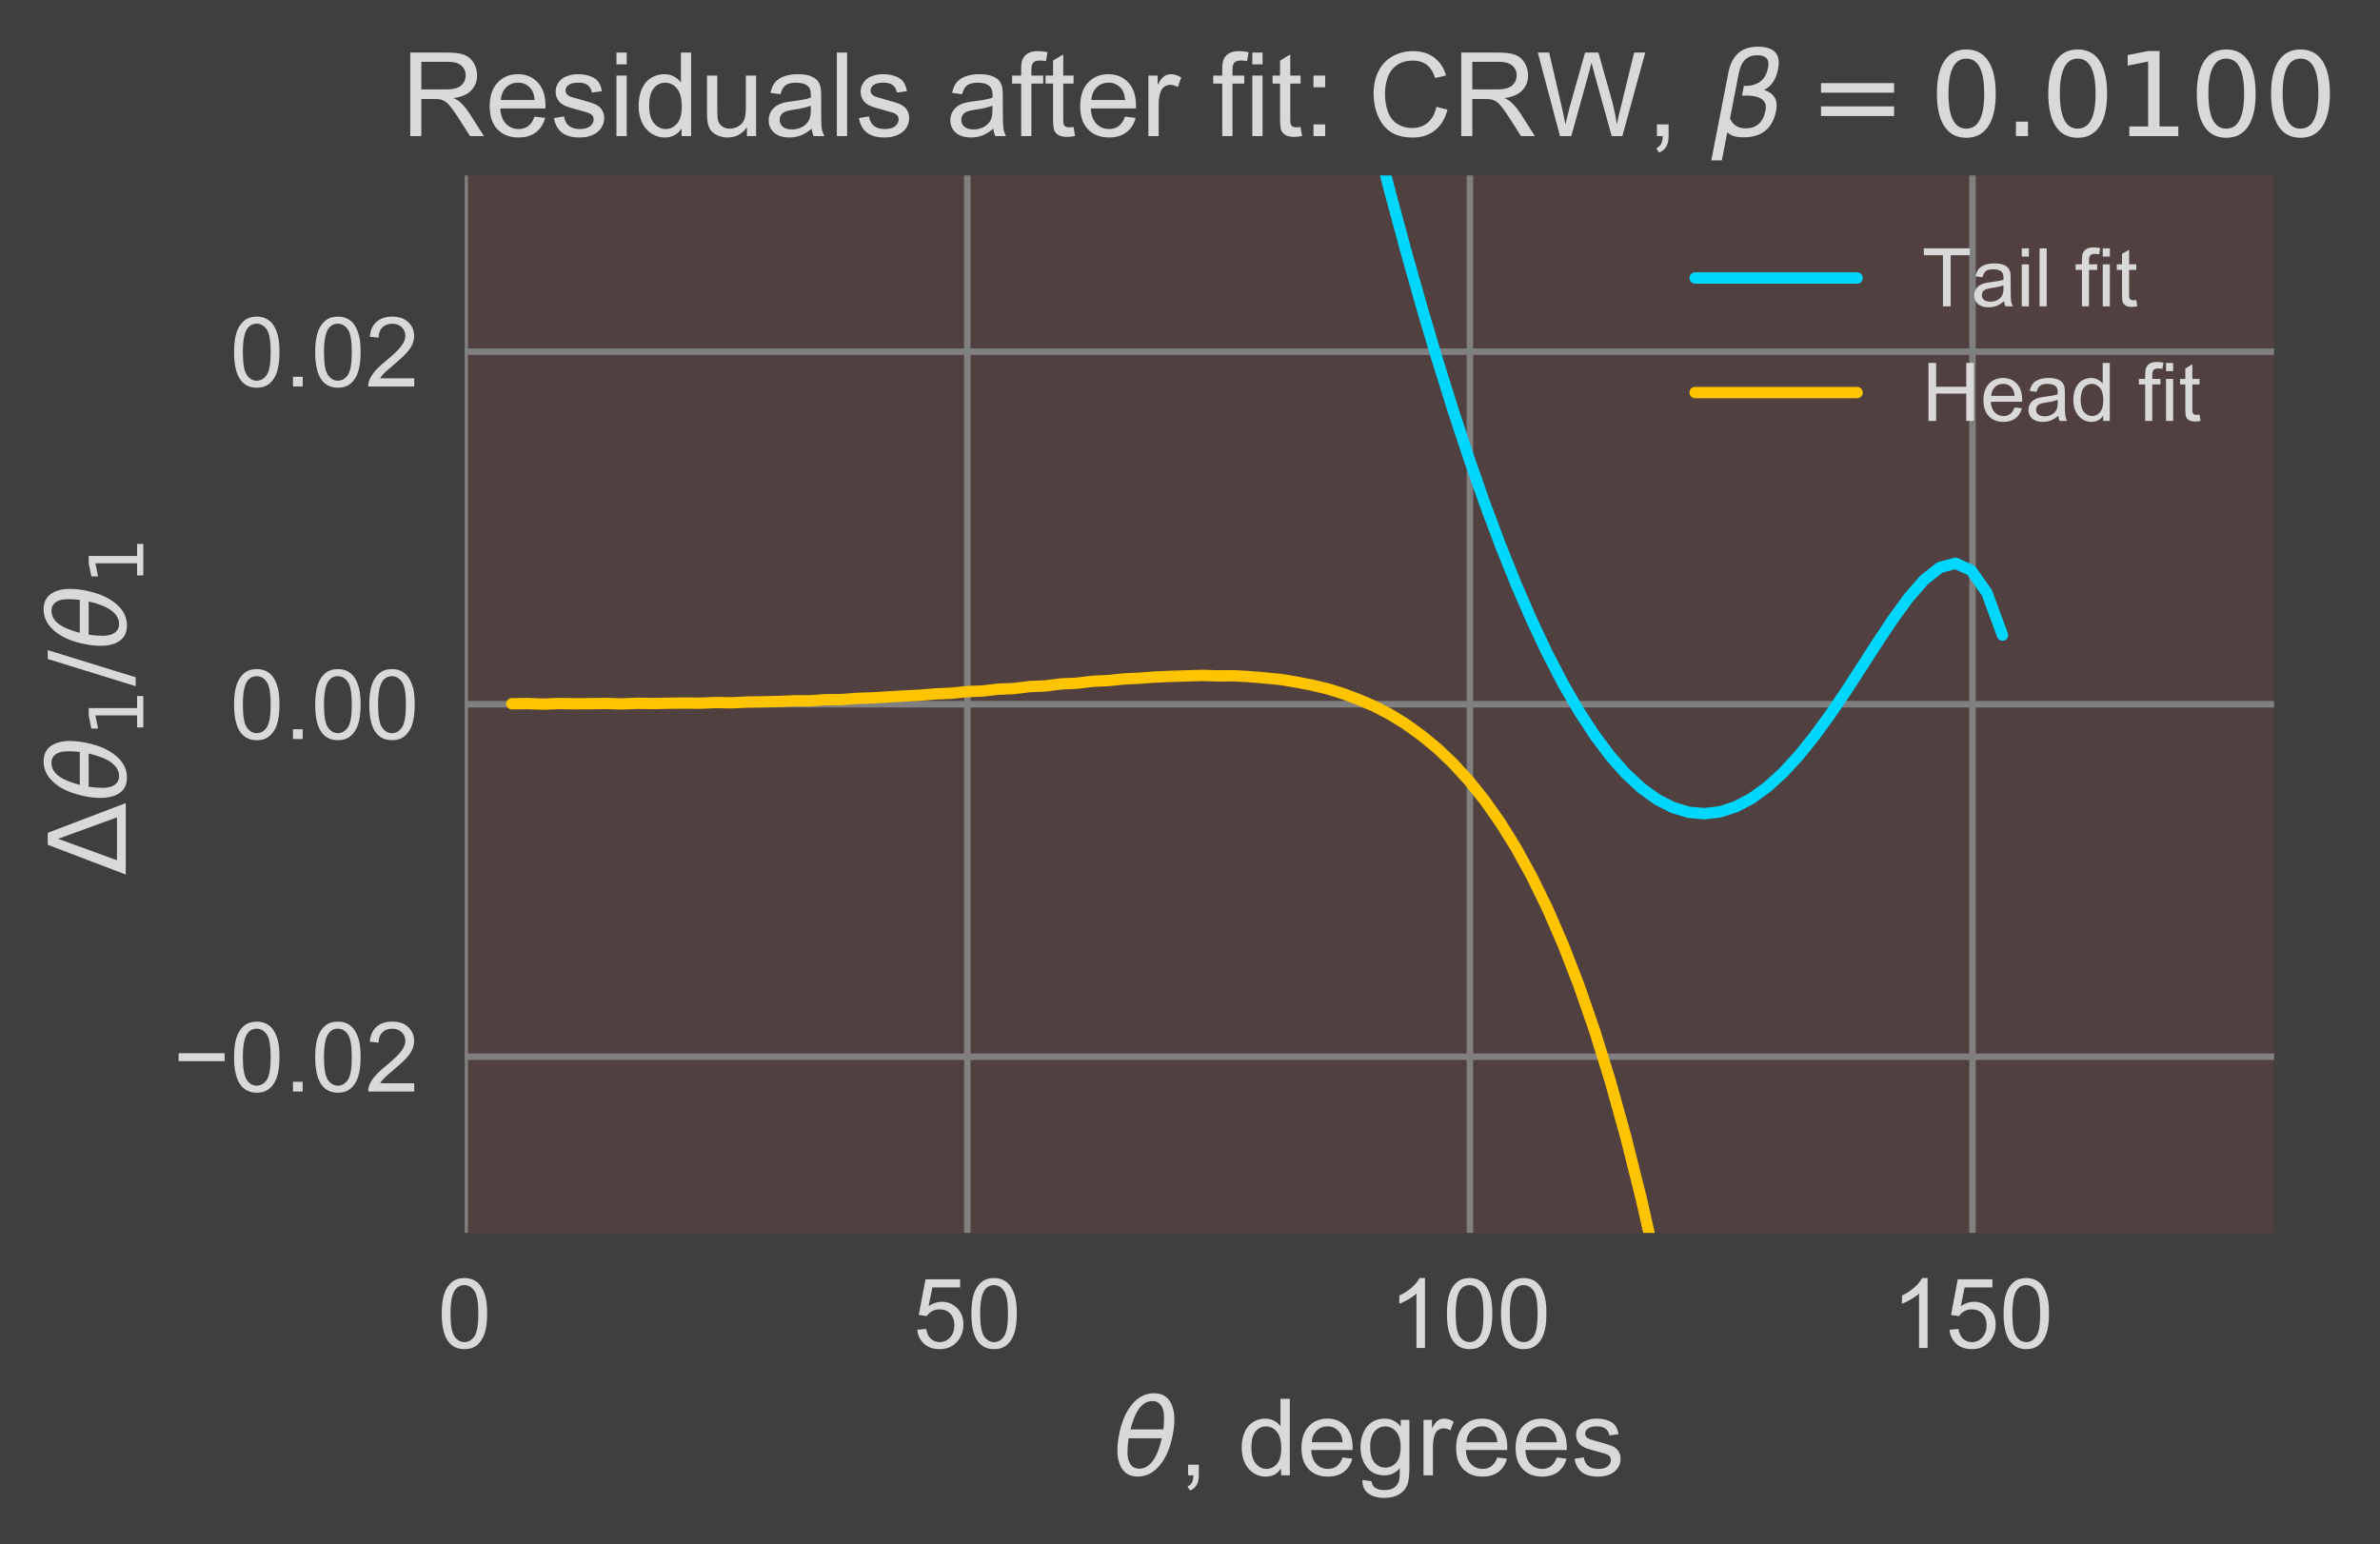
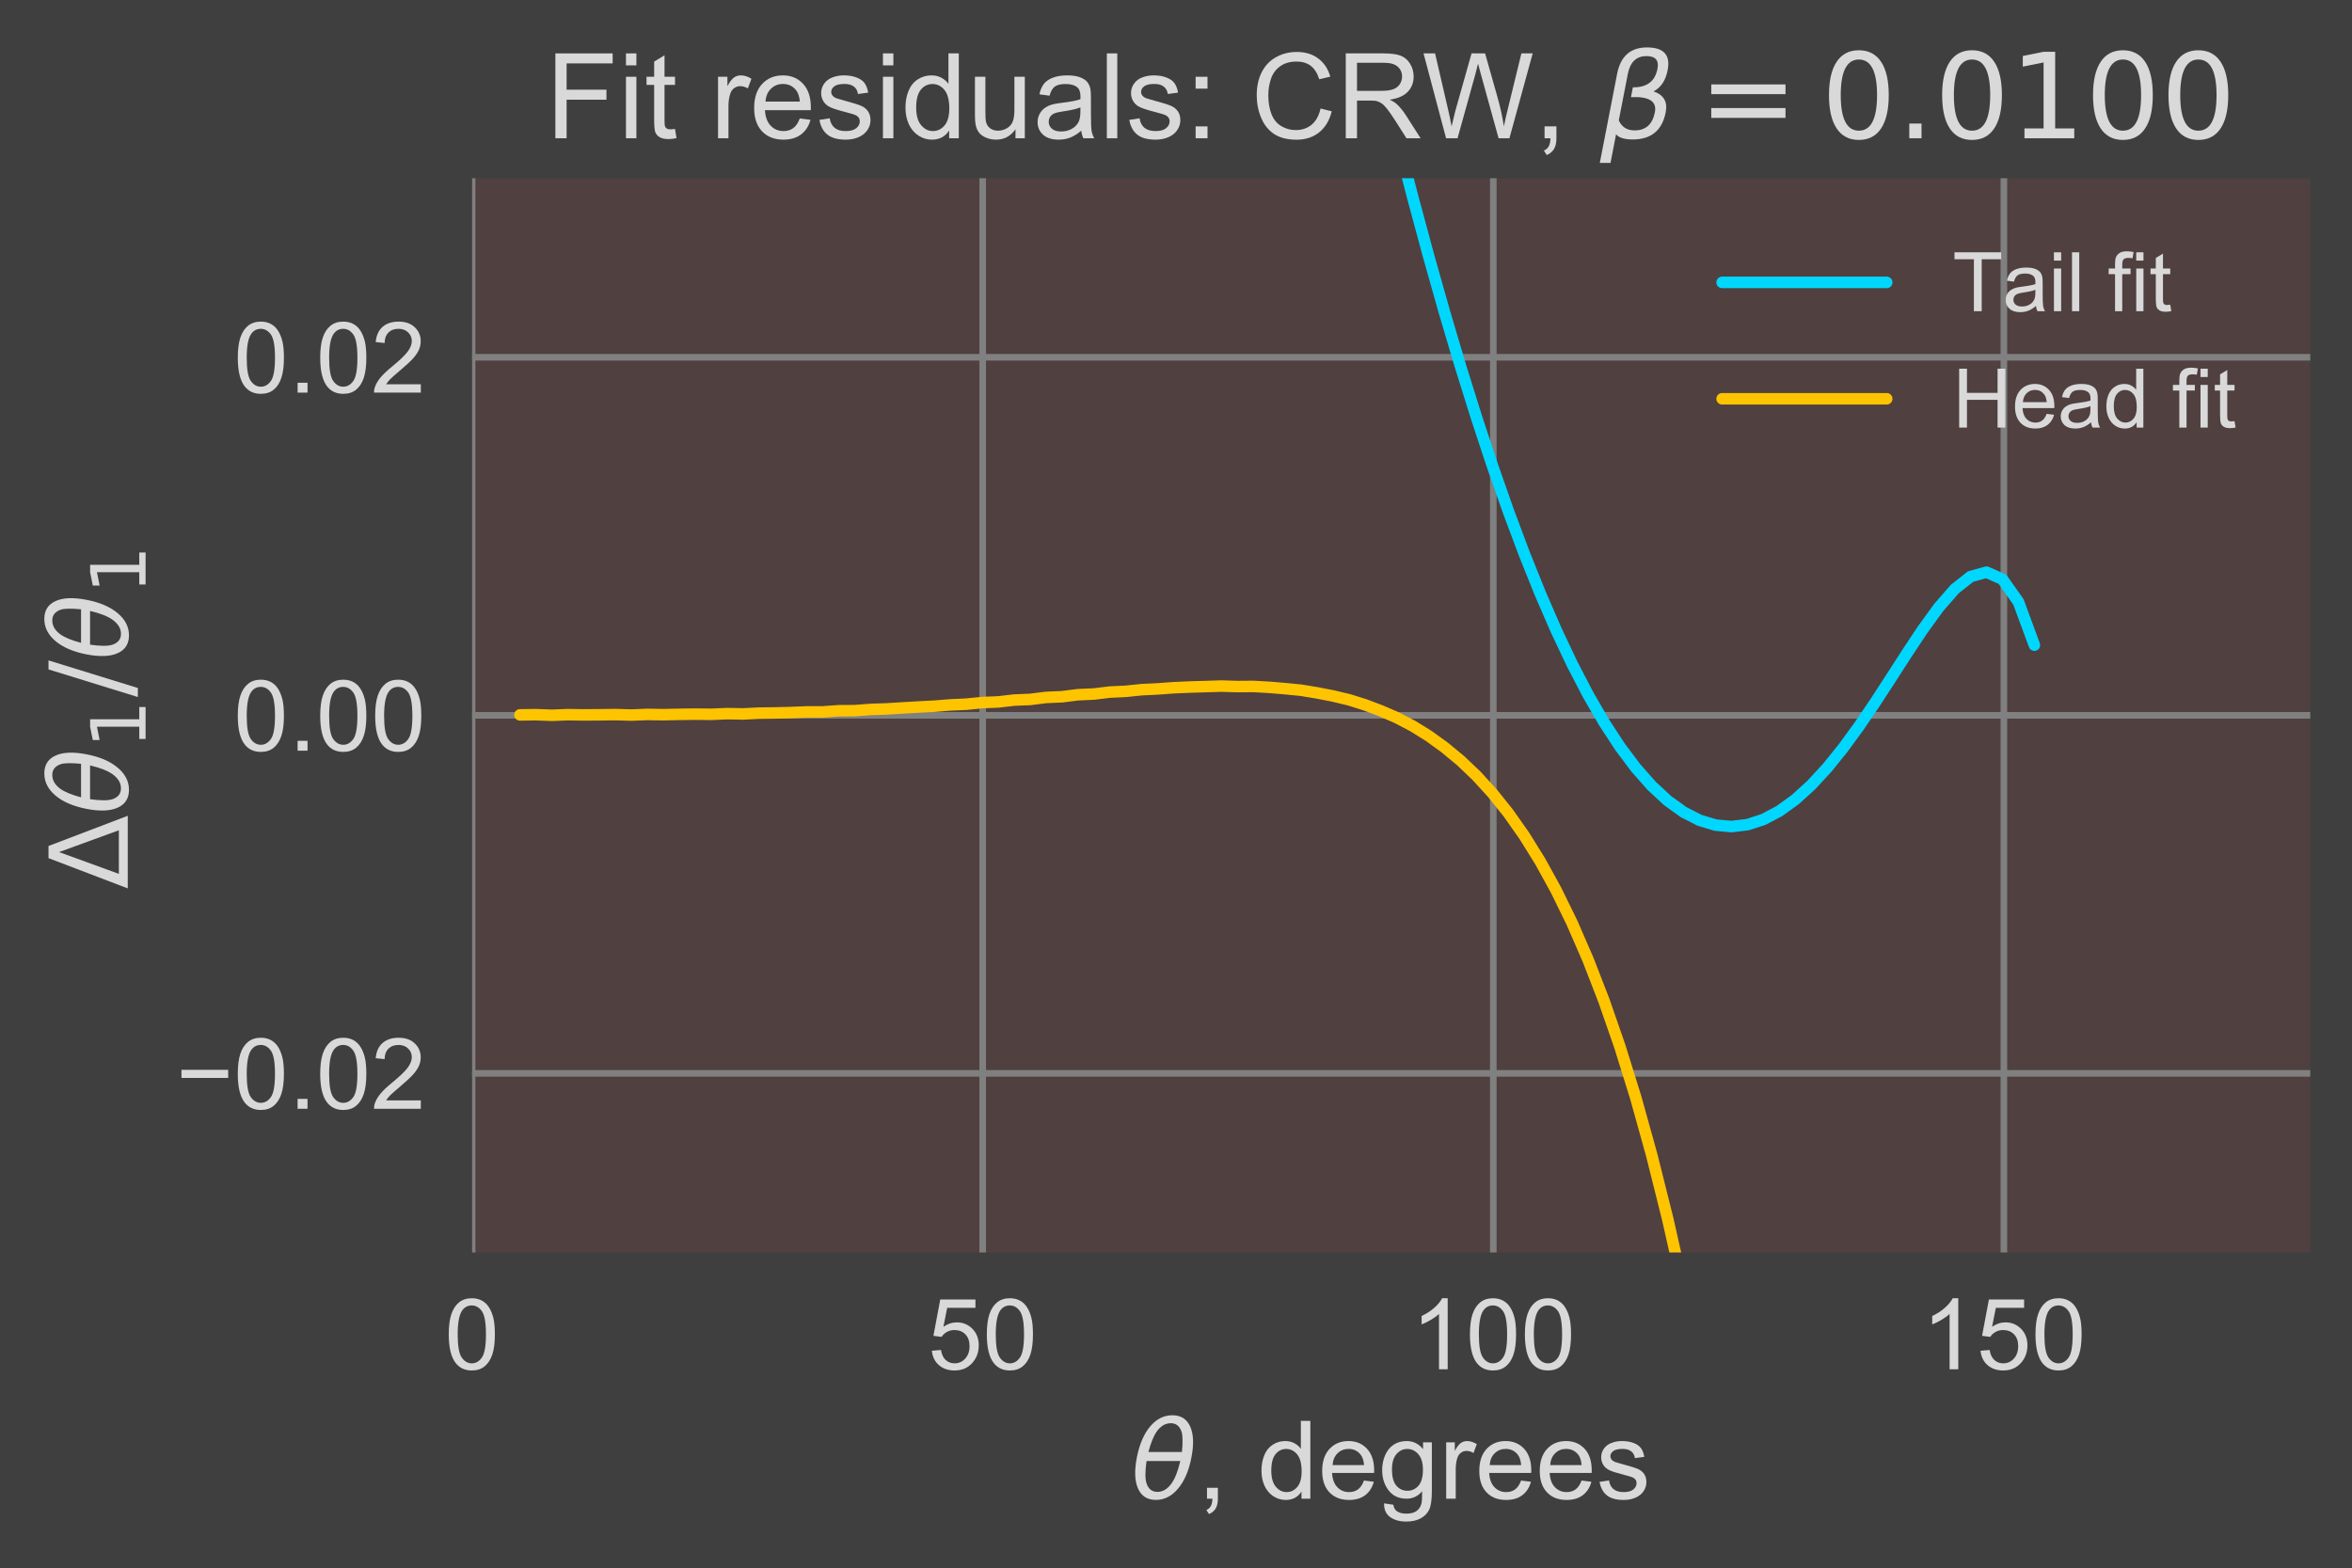
- <svg xmlns="http://www.w3.org/2000/svg" xmlns:xlink="http://www.w3.org/1999/xlink" height="238pt" version="1.1" viewBox="0 0 367 238" width="367pt">
+ <svg xmlns="http://www.w3.org/2000/svg" xmlns:xlink="http://www.w3.org/1999/xlink" height="238pt" version="1.1" viewBox="0 0 357 238" width="357pt">
  <defs>
    <style type="text/css">
*{stroke-linecap:butt;stroke-linejoin:round;}
  </style>
  </defs>
  <g id="figure_1">
    <g id="patch_1">
-       <path d="M 0 238.393  L 367.672 238.393  L 367.672 -0  L 0 -0  z " style="fill:#3f3f3f;" />
+       <path d="M 0 238.393  L 357.862 238.393  L 357.862 -0  L 0 -0  z " style="fill:#3f3f3f;" />
    </g>
    <g id="axes_1">
      <g id="patch_2">
        <path d="M 71.662 190.14  L 350.662 190.14  L 350.662 27.06  L 71.662 27.06  z " style="fill:#504040;" />
      </g>
      <g id="matplotlib.axis_1">
        <g id="xtick_1">
          <g id="line2d_1">
-             <path clip-path="url(#p5f613e6000)" d="M 71.662 190.14  L 71.662 27.06  " style="fill:none;stroke:#808080;stroke-linecap:round;" />
+             <path clip-path="url(#p408450e63b)" d="M 71.662 190.14  L 71.662 27.06  " style="fill:none;stroke:#808080;stroke-linecap:round;" />
          </g>
          <g id="line2d_2" />
          <g id="text_1">
            <defs>
              <path d="M 4.156 35.297  Q 4.156 48 6.766 55.734  Q 9.375 63.484 14.516 67.672  Q 19.672 71.875 27.484 71.875  Q 33.25 71.875 37.594 69.547  Q 41.938 67.234 44.766 62.859  Q 47.609 58.5 49.219 52.219  Q 50.828 45.953 50.828 35.297  Q 50.828 22.703 48.234 14.969  Q 45.656 7.234 40.5 3  Q 35.359 -1.219 27.484 -1.219  Q 17.141 -1.219 11.234 6.203  Q 4.156 15.141 4.156 35.297  M 13.188 35.297  Q 13.188 17.672 17.312 11.828  Q 21.438 6 27.484 6  Q 33.547 6 37.672 11.859  Q 41.797 17.719 41.797 35.297  Q 41.797 52.984 37.672 58.781  Q 33.547 64.594 27.391 64.594  Q 21.344 64.594 17.719 59.469  Q 13.188 52.938 13.188 35.297  " id="ArialMT-30" />
            </defs>
            <g style="fill:#d9d9d9;" transform="translate(67.49164 207.8767)scale(0.15 -0.15)">
              <use xlink:href="#ArialMT-30" />
            </g>
          </g>
        </g>
        <g id="xtick_2">
          <g id="line2d_3">
-             <path clip-path="url(#p5f613e6000)" d="M 149.162 190.14  L 149.162 27.06  " style="fill:none;stroke:#808080;stroke-linecap:round;" />
+             <path clip-path="url(#p408450e63b)" d="M 149.162 190.14  L 149.162 27.06  " style="fill:none;stroke:#808080;stroke-linecap:round;" />
          </g>
          <g id="line2d_4" />
          <g id="text_2">
            <defs>
              <path d="M 4.156 18.75  L 13.375 19.531  Q 14.406 12.797 18.141 9.391  Q 21.875 6 27.156 6  Q 33.5 6 37.891 10.781  Q 42.281 15.578 42.281 23.484  Q 42.281 31 38.062 35.344  Q 33.844 39.703 27 39.703  Q 22.75 39.703 19.328 37.766  Q 15.922 35.844 13.969 32.766  L 5.719 33.844  L 12.641 70.609  L 48.25 70.609  L 48.25 62.203  L 19.672 62.203  L 15.828 42.969  Q 22.266 47.469 29.344 47.469  Q 38.719 47.469 45.156 40.969  Q 51.609 34.469 51.609 24.266  Q 51.609 14.547 45.953 7.469  Q 39.062 -1.219 27.156 -1.219  Q 17.391 -1.219 11.203 4.25  Q 5.031 9.719 4.156 18.75  " id="ArialMT-35" />
            </defs>
            <g style="fill:#d9d9d9;" transform="translate(140.8209 207.8767)scale(0.15 -0.15)">
              <use xlink:href="#ArialMT-35" />
              <use x="55.615" xlink:href="#ArialMT-30" />
            </g>
          </g>
        </g>
        <g id="xtick_3">
          <g id="line2d_5">
-             <path clip-path="url(#p5f613e6000)" d="M 226.662 190.14  L 226.662 27.06  " style="fill:none;stroke:#808080;stroke-linecap:round;" />
+             <path clip-path="url(#p408450e63b)" d="M 226.662 190.14  L 226.662 27.06  " style="fill:none;stroke:#808080;stroke-linecap:round;" />
          </g>
          <g id="line2d_6" />
          <g id="text_3">
            <defs>
              <path d="M 37.25 0  L 28.469 0  L 28.469 56  Q 25.297 52.984 20.141 49.953  Q 14.984 46.922 10.891 45.406  L 10.891 53.906  Q 18.266 57.375 23.781 62.297  Q 29.297 67.234 31.594 71.875  L 37.25 71.875  z " id="ArialMT-31" />
            </defs>
            <g style="fill:#d9d9d9;" transform="translate(214.1502 207.8767)scale(0.15 -0.15)">
              <use xlink:href="#ArialMT-31" />
              <use x="55.615" xlink:href="#ArialMT-30" />
              <use x="111.23" xlink:href="#ArialMT-30" />
            </g>
          </g>
        </g>
        <g id="xtick_4">
          <g id="line2d_7">
-             <path clip-path="url(#p5f613e6000)" d="M 304.162 190.14  L 304.162 27.06  " style="fill:none;stroke:#808080;stroke-linecap:round;" />
+             <path clip-path="url(#p408450e63b)" d="M 304.162 190.14  L 304.162 27.06  " style="fill:none;stroke:#808080;stroke-linecap:round;" />
          </g>
          <g id="line2d_8" />
          <g id="text_4">
            <g style="fill:#d9d9d9;" transform="translate(291.6502 207.8767)scale(0.15 -0.15)">
              <use xlink:href="#ArialMT-31" />
              <use x="55.615" xlink:href="#ArialMT-35" />
              <use x="111.23" xlink:href="#ArialMT-30" />
            </g>
          </g>
        </g>
        <g id="text_5">
          <defs>
            <path d="M 45.516 34.672  L 14.453 34.672  Q 12.359 20.062 14.5 13.875  Q 17.188 6.25 24.469 6.25  Q 31.781 6.25 37.359 13.922  Q 42.234 20.656 45.516 34.672  M 47.016 42.969  Q 48.344 56.844 46.625 61.719  Q 43.953 69.438 36.766 69.438  Q 29.297 69.438 23.828 61.812  Q 19.531 55.672 16.156 42.969  z M 38.188 76.766  Q 49.906 76.766 54.594 66.406  Q 59.281 56.109 55.719 37.844  Q 52.203 19.625 43.453 9.281  Q 34.766 -1.125 23.047 -1.125  Q 11.281 -1.125 6.641 9.281  Q 2 19.625 5.516 37.844  Q 9.078 56.109 17.719 66.406  Q 26.422 76.766 38.188 76.766  " id="DejaVuSans-Oblique-3b8" />
            <path d="M 8.891 0  L 8.891 10.016  L 18.891 10.016  L 18.891 0  Q 18.891 -5.516 16.938 -8.906  Q 14.984 -12.312 10.75 -14.156  L 8.297 -10.406  Q 11.078 -9.188 12.391 -6.812  Q 13.719 -4.438 13.875 0  z " id="ArialMT-2c" />
            <path id="ArialMT-20" />
            <path d="M 40.234 0  L 40.234 6.547  Q 35.297 -1.172 25.734 -1.172  Q 19.531 -1.172 14.328 2.25  Q 9.125 5.672 6.266 11.797  Q 3.422 17.922 3.422 25.875  Q 3.422 33.641 6 39.969  Q 8.594 46.297 13.766 49.656  Q 18.953 53.031 25.344 53.031  Q 30.031 53.031 33.688 51.047  Q 37.359 49.078 39.656 45.906  L 39.656 71.578  L 48.391 71.578  L 48.391 0  z M 12.453 25.875  Q 12.453 15.922 16.641 10.984  Q 20.844 6.062 26.562 6.062  Q 32.328 6.062 36.344 10.766  Q 40.375 15.484 40.375 25.141  Q 40.375 35.797 36.266 40.766  Q 32.172 45.75 26.172 45.75  Q 20.312 45.75 16.375 40.969  Q 12.453 36.188 12.453 25.875  " id="ArialMT-64" />
            <path d="M 42.094 16.703  L 51.172 15.578  Q 49.031 7.625 43.219 3.219  Q 37.406 -1.172 28.375 -1.172  Q 17 -1.172 10.328 5.828  Q 3.656 12.844 3.656 25.484  Q 3.656 38.578 10.391 45.797  Q 17.141 53.031 27.875 53.031  Q 38.281 53.031 44.875 45.953  Q 51.469 38.875 51.469 26.031  Q 51.469 25.25 51.422 23.688  L 12.75 23.688  Q 13.234 15.141 17.578 10.594  Q 21.922 6.062 28.422 6.062  Q 33.25 6.062 36.672 8.594  Q 40.094 11.141 42.094 16.703  M 13.234 30.906  L 42.188 30.906  Q 41.609 37.453 38.875 40.719  Q 34.672 45.797 27.984 45.797  Q 21.922 45.797 17.797 41.75  Q 13.672 37.703 13.234 30.906  " id="ArialMT-65" />
            <path d="M 4.984 -4.297  L 13.531 -5.562  Q 14.062 -9.516 16.5 -11.328  Q 19.781 -13.766 25.438 -13.766  Q 31.547 -13.766 34.859 -11.328  Q 38.188 -8.891 39.359 -4.5  Q 40.047 -1.812 39.984 6.781  Q 34.234 0 25.641 0  Q 14.938 0 9.078 7.719  Q 3.219 15.438 3.219 26.219  Q 3.219 33.641 5.906 39.906  Q 8.594 46.188 13.688 49.609  Q 18.797 53.031 25.688 53.031  Q 34.859 53.031 40.828 45.609  L 40.828 51.859  L 48.922 51.859  L 48.922 7.031  Q 48.922 -5.078 46.453 -10.125  Q 44 -15.188 38.641 -18.109  Q 33.297 -21.047 25.484 -21.047  Q 16.219 -21.047 10.5 -16.875  Q 4.781 -12.703 4.984 -4.297  M 12.25 26.859  Q 12.25 16.656 16.297 11.969  Q 20.359 7.281 26.469 7.281  Q 32.516 7.281 36.609 11.938  Q 40.719 16.609 40.719 26.562  Q 40.719 36.078 36.5 40.906  Q 32.281 45.75 26.312 45.75  Q 20.453 45.75 16.344 40.984  Q 12.25 36.234 12.25 26.859  " id="ArialMT-67" />
            <path d="M 6.5 0  L 6.5 51.859  L 14.406 51.859  L 14.406 44  Q 17.438 49.516 20 51.266  Q 22.562 53.031 25.641 53.031  Q 30.078 53.031 34.672 50.203  L 31.641 42.047  Q 28.422 43.953 25.203 43.953  Q 22.312 43.953 20.016 42.219  Q 17.719 40.484 16.75 37.406  Q 15.281 32.719 15.281 27.156  L 15.281 0  z " id="ArialMT-72" />
            <path d="M 3.078 15.484  L 11.766 16.844  Q 12.5 11.625 15.844 8.844  Q 19.188 6.062 25.203 6.062  Q 31.25 6.062 34.172 8.516  Q 37.109 10.984 37.109 14.312  Q 37.109 17.281 34.516 19  Q 32.719 20.172 25.531 21.969  Q 15.875 24.422 12.141 26.203  Q 8.406 27.984 6.469 31.125  Q 4.547 34.281 4.547 38.094  Q 4.547 41.547 6.125 44.5  Q 7.719 47.469 10.453 49.422  Q 12.5 50.922 16.031 51.969  Q 19.578 53.031 23.641 53.031  Q 29.734 53.031 34.344 51.266  Q 38.969 49.516 41.156 46.5  Q 43.359 43.5 44.188 38.484  L 35.594 37.312  Q 35.016 41.312 32.203 43.547  Q 29.391 45.797 24.266 45.797  Q 18.219 45.797 15.625 43.797  Q 13.031 41.797 13.031 39.109  Q 13.031 37.406 14.109 36.031  Q 15.188 34.625 17.484 33.688  Q 18.797 33.203 25.25 31.453  Q 34.578 28.953 38.25 27.359  Q 41.938 25.781 44.031 22.75  Q 46.141 19.734 46.141 15.234  Q 46.141 10.844 43.578 6.953  Q 41.016 3.078 36.172 0.953  Q 31.344 -1.172 25.25 -1.172  Q 15.141 -1.172 9.844 3.031  Q 4.547 7.234 3.078 15.484  " id="ArialMT-73" />
          </defs>
          <g style="fill:#d9d9d9;" transform="translate(171.6448 227.563)scale(0.165 -0.165)">
            <use transform="translate(0 0.234375)" xlink:href="#DejaVuSans-Oblique-3b8" />
            <use transform="translate(61.18164 0.234375)" xlink:href="#ArialMT-2c" />
            <use transform="translate(88.96484 0.234375)" xlink:href="#ArialMT-20" />
            <use transform="translate(116.748 0.234375)" xlink:href="#ArialMT-64" />
            <use transform="translate(172.3633 0.234375)" xlink:href="#ArialMT-65" />
            <use transform="translate(227.9785 0.234375)" xlink:href="#ArialMT-67" />
            <use transform="translate(283.5938 0.234375)" xlink:href="#ArialMT-72" />
            <use transform="translate(316.8945 0.234375)" xlink:href="#ArialMT-65" />
            <use transform="translate(372.5098 0.234375)" xlink:href="#ArialMT-65" />
            <use transform="translate(428.125 0.234375)" xlink:href="#ArialMT-73" />
          </g>
        </g>
      </g>
      <g id="matplotlib.axis_2">
        <g id="ytick_1">
          <g id="line2d_9">
-             <path clip-path="url(#p5f613e6000)" d="M 71.662 162.96  L 350.662 162.96  " style="fill:none;stroke:#808080;stroke-linecap:round;" />
+             <path clip-path="url(#p408450e63b)" d="M 71.662 162.96  L 350.662 162.96  " style="fill:none;stroke:#808080;stroke-linecap:round;" />
          </g>
          <g id="line2d_10" />
          <g id="text_6">
            <defs>
              <path d="M 52.828 31.203  L 5.562 31.203  L 5.562 39.406  L 52.828 39.406  z " id="ArialMT-2212" />
              <path d="M 9.078 0  L 9.078 10.016  L 19.094 10.016  L 19.094 0  z " id="ArialMT-2e" />
              <path d="M 50.344 8.453  L 50.344 0  L 3.031 0  Q 2.938 3.172 4.047 6.109  Q 5.859 10.938 9.828 15.625  Q 13.812 20.312 21.344 26.469  Q 33.016 36.031 37.109 41.625  Q 41.219 47.219 41.219 52.203  Q 41.219 57.422 37.469 61  Q 33.734 64.594 27.734 64.594  Q 21.391 64.594 17.578 60.781  Q 13.766 56.984 13.719 50.25  L 4.688 51.172  Q 5.609 61.281 11.656 66.578  Q 17.719 71.875 27.938 71.875  Q 38.234 71.875 44.234 66.156  Q 50.25 60.453 50.25 52  Q 50.25 47.703 48.484 43.547  Q 46.734 39.406 42.656 34.812  Q 38.578 30.219 29.109 22.219  Q 21.188 15.578 18.938 13.203  Q 16.703 10.844 15.234 8.453  z " id="ArialMT-32" />
            </defs>
            <g style="fill:#d9d9d9;" transform="translate(26.71 168.3284)scale(0.15 -0.15)">
              <use xlink:href="#ArialMT-2212" />
              <use x="58.398" xlink:href="#ArialMT-30" />
              <use x="114.014" xlink:href="#ArialMT-2e" />
              <use x="141.797" xlink:href="#ArialMT-30" />
              <use x="197.412" xlink:href="#ArialMT-32" />
            </g>
          </g>
        </g>
        <g id="ytick_2">
          <g id="line2d_11">
-             <path clip-path="url(#p5f613e6000)" d="M 71.662 108.6  L 350.662 108.6  " style="fill:none;stroke:#808080;stroke-linecap:round;" />
+             <path clip-path="url(#p408450e63b)" d="M 71.662 108.6  L 350.662 108.6  " style="fill:none;stroke:#808080;stroke-linecap:round;" />
          </g>
          <g id="line2d_12" />
          <g id="text_7">
            <g style="fill:#d9d9d9;" transform="translate(35.47094 113.9684)scale(0.15 -0.15)">
              <use xlink:href="#ArialMT-30" />
              <use x="55.615" xlink:href="#ArialMT-2e" />
              <use x="83.398" xlink:href="#ArialMT-30" />
              <use x="139.014" xlink:href="#ArialMT-30" />
            </g>
          </g>
        </g>
        <g id="ytick_3">
          <g id="line2d_13">
-             <path clip-path="url(#p5f613e6000)" d="M 71.662 54.24  L 350.662 54.24  " style="fill:none;stroke:#808080;stroke-linecap:round;" />
+             <path clip-path="url(#p408450e63b)" d="M 71.662 54.24  L 350.662 54.24  " style="fill:none;stroke:#808080;stroke-linecap:round;" />
          </g>
          <g id="line2d_14" />
          <g id="text_8">
            <g style="fill:#d9d9d9;" transform="translate(35.47094 59.60836)scale(0.15 -0.15)">
              <use xlink:href="#ArialMT-30" />
              <use x="55.615" xlink:href="#ArialMT-2e" />
              <use x="83.398" xlink:href="#ArialMT-30" />
              <use x="139.014" xlink:href="#ArialMT-32" />
            </g>
          </g>
        </g>
        <g id="text_9">
          <defs>
            <path d="M 34.188 63.188  L 14.156 8.203  L 54.25 8.203  z M 0.781 0  L 28.609 72.906  L 39.797 72.906  L 67.578 0  z " id="DejaVuSans-394" />
            <path d="M 12.406 8.297  L 28.516 8.297  L 28.516 63.922  L 10.984 60.406  L 10.984 69.391  L 28.422 72.906  L 38.281 72.906  L 38.281 8.297  L 54.391 8.297  L 54.391 0  L 12.406 0  z " id="DejaVuSans-31" />
            <path d="M 25.391 72.906  L 33.688 72.906  L 8.297 -9.281  L 0 -9.281  z " id="DejaVuSans-2f" />
          </defs>
          <g style="fill:#d9d9d9;" transform="translate(19.43062 135)rotate(-90)scale(0.165 -0.165)">
            <use transform="translate(0 0.234375)" xlink:href="#DejaVuSans-394" />
            <use transform="translate(68.4082 0.234375)" xlink:href="#DejaVuSans-Oblique-3b8" />
            <use transform="translate(129.5898 -16.17188)scale(0.7)" xlink:href="#DejaVuSans-31" />
            <use transform="translate(176.8604 0.234375)" xlink:href="#DejaVuSans-2f" />
            <use transform="translate(210.5518 0.234375)" xlink:href="#DejaVuSans-Oblique-3b8" />
            <use transform="translate(271.7334 -16.17188)scale(0.7)" xlink:href="#DejaVuSans-31" />
          </g>
        </g>
      </g>
      <g id="line2d_15">
-         <path clip-path="url(#p5f613e6000)" d="M 206.786 -1  L 207.164 0.638  L 209.583 10.776  L 212.003 20.531  L 214.423 29.897  L 216.842 38.869  L 219.262 47.44  L 221.681 55.604  L 224.101 63.354  L 226.521 70.684  L 228.94 77.587  L 231.36 84.056  L 233.78 90.084  L 236.199 95.663  L 238.619 100.787  L 241.039 105.449  L 243.458 109.639  L 245.878 113.353  L 248.298 116.582  L 250.717 119.32  L 253.137 121.562  L 255.557 123.302  L 257.976 124.537  L 260.396 125.264  L 262.816 125.484  L 265.235 125.198  L 267.655 124.412  L 270.075 123.137  L 272.494 121.389  L 274.914 119.19  L 277.334 116.571  L 279.753 113.574  L 282.173 110.256  L 284.593 106.687  L 287.012 102.962  L 289.432 99.202  L 291.852 95.557  L 294.271 92.223  L 296.691 89.443  L 299.111 87.528  L 301.53 86.865  L 303.95 87.945  L 306.37 91.38  L 308.789 97.943  " style="fill:none;stroke:#00d7ff;stroke-linecap:round;stroke-width:1.75;" />
+         <path clip-path="url(#p408450e63b)" d="M 206.786 -1  L 207.164 0.638  L 209.583 10.776  L 212.003 20.531  L 214.423 29.897  L 216.842 38.869  L 219.262 47.44  L 221.681 55.604  L 224.101 63.354  L 226.521 70.684  L 228.94 77.587  L 231.36 84.056  L 233.78 90.084  L 236.199 95.663  L 238.619 100.787  L 241.039 105.449  L 243.458 109.639  L 245.878 113.353  L 248.298 116.582  L 250.717 119.32  L 253.137 121.562  L 255.557 123.302  L 257.976 124.537  L 260.396 125.264  L 262.816 125.484  L 265.235 125.198  L 267.655 124.412  L 270.075 123.137  L 272.494 121.389  L 274.914 119.19  L 277.334 116.571  L 279.753 113.574  L 282.173 110.256  L 284.593 106.687  L 287.012 102.962  L 289.432 99.202  L 291.852 95.557  L 294.271 92.223  L 296.691 89.443  L 299.111 87.528  L 301.53 86.865  L 303.95 87.945  L 306.37 91.38  L 308.789 97.943  " style="fill:none;stroke:#00d7ff;stroke-linecap:round;stroke-width:1.75;" />
      </g>
      <g id="line2d_16">
-         <path clip-path="url(#p5f613e6000)" d="M 78.921 108.532  L 81.341 108.501  L 83.761 108.593  L 86.18 108.496  L 88.6 108.533  L 91.02 108.516  L 93.439 108.487  L 95.859 108.559  L 98.279 108.46  L 100.698 108.5  L 103.118 108.448  L 105.538 108.418  L 107.957 108.445  L 110.377 108.342  L 112.797 108.385  L 115.216 108.265  L 117.636 108.237  L 120.056 108.179  L 122.475 108.079  L 124.895 108.077  L 127.315 107.904  L 129.734 107.89  L 132.154 107.705  L 134.574 107.625  L 136.993 107.476  L 139.413 107.334  L 141.833 107.211  L 144.252 107.013  L 146.672 106.907  L 149.092 106.661  L 151.511 106.565  L 153.931 106.282  L 156.351 106.186  L 158.77 105.881  L 161.19 105.778  L 163.61 105.471  L 166.029 105.363  L 168.449 105.07  L 170.869 104.955  L 173.288 104.705  L 175.708 104.588  L 178.128 104.411  L 180.547 104.305  L 182.967 104.234  L 185.387 104.158  L 187.806 104.233  L 190.226 104.212  L 192.646 104.349  L 195.065 104.549  L 197.485 104.789  L 199.905 105.188  L 202.324 105.658  L 204.744 106.235  L 207.164 106.991  L 209.583 107.906  L 212.003 108.949  L 214.423 110.214  L 216.842 111.714  L 219.262 113.464  L 221.681 115.461  L 224.101 117.765  L 226.521 120.413  L 228.94 123.436  L 231.36 126.873  L 233.78 130.766  L 236.199 135.164  L 238.619 140.117  L 241.039 145.682  L 243.458 151.921  L 245.878 158.897  L 248.298 166.685  L 250.717 175.391  L 253.137 185.067  L 255.557 195.794  L 257.976 207.756  L 260.396 220.952  L 262.816 235.626  L 263.379 239.393  " style="fill:none;stroke:#ffc400;stroke-linecap:round;stroke-width:1.75;" />
+         <path clip-path="url(#p408450e63b)" d="M 78.921 108.532  L 81.341 108.501  L 83.761 108.593  L 86.18 108.496  L 88.6 108.533  L 91.02 108.516  L 93.439 108.487  L 95.859 108.559  L 98.279 108.46  L 100.698 108.5  L 103.118 108.448  L 105.538 108.418  L 107.957 108.445  L 110.377 108.342  L 112.797 108.385  L 115.216 108.265  L 117.636 108.237  L 120.056 108.179  L 122.475 108.079  L 124.895 108.077  L 127.315 107.904  L 129.734 107.89  L 132.154 107.705  L 134.574 107.625  L 136.993 107.476  L 139.413 107.334  L 141.833 107.211  L 144.252 107.013  L 146.672 106.907  L 149.092 106.661  L 151.511 106.565  L 153.931 106.282  L 156.351 106.186  L 158.77 105.881  L 161.19 105.778  L 163.61 105.471  L 166.029 105.363  L 168.449 105.07  L 170.869 104.955  L 173.288 104.705  L 175.708 104.588  L 178.128 104.411  L 180.547 104.305  L 182.967 104.234  L 185.387 104.158  L 187.806 104.233  L 190.226 104.212  L 192.646 104.349  L 195.065 104.549  L 197.485 104.789  L 199.905 105.188  L 202.324 105.658  L 204.744 106.235  L 207.164 106.991  L 209.583 107.906  L 212.003 108.949  L 214.423 110.214  L 216.842 111.714  L 219.262 113.464  L 221.681 115.461  L 224.101 117.765  L 226.521 120.413  L 228.94 123.436  L 231.36 126.873  L 233.78 130.766  L 236.199 135.164  L 238.619 140.117  L 241.039 145.682  L 243.458 151.921  L 245.878 158.897  L 248.298 166.685  L 250.717 175.391  L 253.137 185.067  L 255.557 195.794  L 257.976 207.756  L 260.396 220.952  L 262.816 235.626  L 263.379 239.393  " style="fill:none;stroke:#ffc400;stroke-linecap:round;stroke-width:1.75;" />
      </g>
      <g id="patch_3">
        <path d="M 71.662 190.14  L 71.662 27.06  " style="fill:none;" />
      </g>
      <g id="patch_4">
        <path d="M 350.662 190.14  L 350.662 27.06  " style="fill:none;" />
      </g>
      <g id="patch_5">
        <path d="M 71.662 190.14  L 350.662 190.14  " style="fill:none;" />
      </g>
      <g id="patch_6">
        <path d="M 71.662 27.06  L 350.662 27.06  " style="fill:none;" />
      </g>
      <g id="text_10">
        <defs>
-           <path d="M 7.859 0  L 7.859 71.578  L 39.594 71.578  Q 49.172 71.578 54.141 69.641  Q 59.125 67.719 62.109 62.828  Q 65.094 57.953 65.094 52.047  Q 65.094 44.438 60.156 39.203  Q 55.219 33.984 44.922 32.562  Q 48.688 30.766 50.641 29  Q 54.781 25.203 58.5 19.484  L 70.953 0  L 59.031 0  L 49.562 14.891  Q 45.406 21.344 42.719 24.75  Q 40.047 28.172 37.922 29.531  Q 35.797 30.906 33.594 31.453  Q 31.984 31.781 28.328 31.781  L 17.328 31.781  L 17.328 0  z M 17.328 39.984  L 37.703 39.984  Q 44.188 39.984 47.844 41.328  Q 51.516 42.672 53.422 45.625  Q 55.328 48.578 55.328 52.047  Q 55.328 57.125 51.641 60.391  Q 47.953 63.672 39.984 63.672  L 17.328 63.672  z " id="ArialMT-52" />
+           <path d="M 8.203 0  L 8.203 71.578  L 56.5 71.578  L 56.5 63.141  L 17.672 63.141  L 17.672 40.969  L 51.266 40.969  L 51.266 32.516  L 17.672 32.516  L 17.672 0  z " id="ArialMT-46" />
          <path d="M 6.641 61.469  L 6.641 71.578  L 15.438 71.578  L 15.438 61.469  z M 6.641 0  L 6.641 51.859  L 15.438 51.859  L 15.438 0  z " id="ArialMT-69" />
+           <path d="M 25.781 7.859  L 27.047 0.094  Q 23.344 -0.688 20.406 -0.688  Q 15.625 -0.688 12.984 0.828  Q 10.359 2.344 9.281 4.812  Q 8.203 7.281 8.203 15.188  L 8.203 45.016  L 1.766 45.016  L 1.766 51.859  L 8.203 51.859  L 8.203 64.703  L 16.938 69.969  L 16.938 51.859  L 25.781 51.859  L 25.781 45.016  L 16.938 45.016  L 16.938 14.703  Q 16.938 10.938 17.406 9.859  Q 17.875 8.797 18.922 8.156  Q 19.969 7.516 21.922 7.516  Q 23.391 7.516 25.781 7.859  " id="ArialMT-74" />
          <path d="M 40.578 0  L 40.578 7.625  Q 34.516 -1.172 24.125 -1.172  Q 19.531 -1.172 15.547 0.578  Q 11.578 2.344 9.641 5  Q 7.719 7.672 6.938 11.531  Q 6.391 14.109 6.391 19.734  L 6.391 51.859  L 15.188 51.859  L 15.188 23.094  Q 15.188 16.219 15.719 13.812  Q 16.547 10.359 19.234 8.375  Q 21.922 6.391 25.875 6.391  Q 29.828 6.391 33.297 8.422  Q 36.766 10.453 38.203 13.938  Q 39.656 17.438 39.656 24.078  L 39.656 51.859  L 48.438 51.859  L 48.438 0  z " id="ArialMT-75" />
          <path d="M 40.438 6.391  Q 35.547 2.25 31.031 0.531  Q 26.516 -1.172 21.344 -1.172  Q 12.797 -1.172 8.203 3  Q 3.609 7.172 3.609 13.672  Q 3.609 17.484 5.344 20.625  Q 7.078 23.781 9.891 25.688  Q 12.703 27.594 16.219 28.562  Q 18.797 29.25 24.031 29.891  Q 34.672 31.156 39.703 32.906  Q 39.75 34.719 39.75 35.203  Q 39.75 40.578 37.25 42.781  Q 33.891 45.75 27.25 45.75  Q 21.047 45.75 18.094 43.578  Q 15.141 41.406 13.719 35.891  L 5.125 37.062  Q 6.297 42.578 8.984 45.969  Q 11.672 49.359 16.75 51.188  Q 21.828 53.031 28.516 53.031  Q 35.156 53.031 39.297 51.469  Q 43.453 49.906 45.406 47.531  Q 47.359 45.172 48.141 41.547  Q 48.578 39.312 48.578 33.453  L 48.578 21.734  Q 48.578 9.469 49.141 6.219  Q 49.703 2.984 51.375 0  L 42.188 0  Q 40.828 2.734 40.438 6.391  M 39.703 26.031  Q 34.906 24.078 25.344 22.703  Q 19.922 21.922 17.672 20.938  Q 15.438 19.969 14.203 18.094  Q 12.984 16.219 12.984 13.922  Q 12.984 10.406 15.641 8.062  Q 18.312 5.719 23.438 5.719  Q 28.516 5.719 32.469 7.938  Q 36.422 10.156 38.281 14.016  Q 39.703 17 39.703 22.797  z " id="ArialMT-61" />
          <path d="M 6.391 0  L 6.391 71.578  L 15.188 71.578  L 15.188 0  z " id="ArialMT-6c" />
-           <path d="M 8.688 0  L 8.688 45.016  L 0.922 45.016  L 0.922 51.859  L 8.688 51.859  L 8.688 57.375  Q 8.688 62.594 9.625 65.141  Q 10.891 68.562 14.078 70.672  Q 17.281 72.797 23.047 72.797  Q 26.766 72.797 31.25 71.922  L 29.938 64.266  Q 27.203 64.75 24.75 64.75  Q 20.75 64.75 19.094 63.031  Q 17.438 61.328 17.438 56.641  L 17.438 51.859  L 27.547 51.859  L 27.547 45.016  L 17.438 45.016  L 17.438 0  z " id="ArialMT-66" />
-           <path d="M 25.781 7.859  L 27.047 0.094  Q 23.344 -0.688 20.406 -0.688  Q 15.625 -0.688 12.984 0.828  Q 10.359 2.344 9.281 4.812  Q 8.203 7.281 8.203 15.188  L 8.203 45.016  L 1.766 45.016  L 1.766 51.859  L 8.203 51.859  L 8.203 64.703  L 16.938 69.969  L 16.938 51.859  L 25.781 51.859  L 25.781 45.016  L 16.938 45.016  L 16.938 14.703  Q 16.938 10.938 17.406 9.859  Q 17.875 8.797 18.922 8.156  Q 19.969 7.516 21.922 7.516  Q 23.391 7.516 25.781 7.859  " id="ArialMT-74" />
          <path d="M 9.031 41.844  L 9.031 51.859  L 19.047 51.859  L 19.047 41.844  z M 9.031 0  L 9.031 10.016  L 19.047 10.016  L 19.047 0  z " id="ArialMT-3a" />
          <path d="M 58.797 25.094  L 68.266 22.703  Q 65.281 11.031 57.547 4.906  Q 49.812 -1.219 38.625 -1.219  Q 27.047 -1.219 19.797 3.484  Q 12.547 8.203 8.766 17.141  Q 4.984 26.078 4.984 36.328  Q 4.984 47.516 9.25 55.828  Q 13.531 64.156 21.406 68.469  Q 29.297 72.797 38.766 72.797  Q 49.516 72.797 56.828 67.328  Q 64.156 61.859 67.047 51.953  L 57.719 49.75  Q 55.219 57.562 50.484 61.125  Q 45.75 64.703 38.578 64.703  Q 30.328 64.703 24.781 60.734  Q 19.234 56.781 16.984 50.109  Q 14.75 43.453 14.75 36.375  Q 14.75 27.25 17.406 20.438  Q 20.062 13.625 25.672 10.25  Q 31.297 6.891 37.844 6.891  Q 45.797 6.891 51.312 11.469  Q 56.844 16.062 58.797 25.094  " id="ArialMT-43" />
+           <path d="M 7.859 0  L 7.859 71.578  L 39.594 71.578  Q 49.172 71.578 54.141 69.641  Q 59.125 67.719 62.109 62.828  Q 65.094 57.953 65.094 52.047  Q 65.094 44.438 60.156 39.203  Q 55.219 33.984 44.922 32.562  Q 48.688 30.766 50.641 29  Q 54.781 25.203 58.5 19.484  L 70.953 0  L 59.031 0  L 49.562 14.891  Q 45.406 21.344 42.719 24.75  Q 40.047 28.172 37.922 29.531  Q 35.797 30.906 33.594 31.453  Q 31.984 31.781 28.328 31.781  L 17.328 31.781  L 17.328 0  z M 17.328 39.984  L 37.703 39.984  Q 44.188 39.984 47.844 41.328  Q 51.516 42.672 53.422 45.625  Q 55.328 48.578 55.328 52.047  Q 55.328 57.125 51.641 60.391  Q 47.953 63.672 39.984 63.672  L 17.328 63.672  z " id="ArialMT-52" />
          <path d="M 20.219 0  L 1.219 71.578  L 10.938 71.578  L 21.828 24.656  Q 23.578 17.281 24.859 10.016  Q 27.594 21.484 28.078 23.25  L 41.703 71.578  L 53.125 71.578  L 63.375 35.359  Q 67.234 21.875 68.953 10.016  Q 70.312 16.797 72.516 25.594  L 83.734 71.578  L 93.266 71.578  L 73.641 0  L 64.5 0  L 49.422 54.547  Q 47.516 61.375 47.172 62.938  Q 46.047 58.016 45.062 54.547  L 29.891 0  z " id="ArialMT-57" />
          <path d="M 13.625 3.375  L 8.938 -20.797  L -0.094 -20.797  L 14.5 54.344  Q 18.844 76.609 39.656 76.609  Q 60.75 76.609 57.172 57.812  Q 54.734 44.438 45.219 39.547  Q 58.016 35.156 55.516 22.125  Q 51.125 -1.078 27.484 -1.031  Q 17.141 -0.984 13.625 3.375  M 15.922 15.094  Q 19.672 6.594 29.297 6.641  Q 43.359 6.641 46.344 21.969  Q 49.031 35.75 26.172 34.672  L 27.781 42.969  Q 45.453 42.672 48.531 58.594  Q 50.641 69.344 39.203 69.281  Q 26.422 69.281 23.484 54.047  z " id="DejaVuSans-Oblique-3b2" />
          <path d="M 10.594 45.406  L 73.188 45.406  L 73.188 37.203  L 10.594 37.203  z M 10.594 25.484  L 73.188 25.484  L 73.188 17.188  L 10.594 17.188  z " id="DejaVuSans-3d" />
          <path d="M 31.781 66.406  Q 24.172 66.406 20.328 58.906  Q 16.5 51.422 16.5 36.375  Q 16.5 21.391 20.328 13.891  Q 24.172 6.391 31.781 6.391  Q 39.453 6.391 43.281 13.891  Q 47.125 21.391 47.125 36.375  Q 47.125 51.422 43.281 58.906  Q 39.453 66.406 31.781 66.406  M 31.781 74.219  Q 44.047 74.219 50.516 64.516  Q 56.984 54.828 56.984 36.375  Q 56.984 17.969 50.516 8.266  Q 44.047 -1.422 31.781 -1.422  Q 19.531 -1.422 13.062 8.266  Q 6.594 17.969 6.594 36.375  Q 6.594 54.828 13.062 64.516  Q 19.531 74.219 31.781 74.219  " id="DejaVuSans-30" />
          <path d="M 10.688 12.406  L 21 12.406  L 21 0  L 10.688 0  z " id="DejaVuSans-2e" />
        </defs>
-         <g style="fill:#d9d9d9;" transform="translate(61.85234 21.06)scale(0.18 -0.18)">
-           <use transform="translate(0 0.390625)" xlink:href="#ArialMT-52" />
-           <use transform="translate(72.2168 0.390625)" xlink:href="#ArialMT-65" />
-           <use transform="translate(127.832 0.390625)" xlink:href="#ArialMT-73" />
-           <use transform="translate(177.832 0.390625)" xlink:href="#ArialMT-69" />
-           <use transform="translate(200.0488 0.390625)" xlink:href="#ArialMT-64" />
-           <use transform="translate(255.6641 0.390625)" xlink:href="#ArialMT-75" />
-           <use transform="translate(311.2793 0.390625)" xlink:href="#ArialMT-61" />
-           <use transform="translate(366.8945 0.390625)" xlink:href="#ArialMT-6c" />
-           <use transform="translate(389.1113 0.390625)" xlink:href="#ArialMT-73" />
-           <use transform="translate(439.1113 0.390625)" xlink:href="#ArialMT-20" />
-           <use transform="translate(466.8945 0.390625)" xlink:href="#ArialMT-61" />
-           <use transform="translate(522.5098 0.390625)" xlink:href="#ArialMT-66" />
-           <use transform="translate(550.293 0.390625)" xlink:href="#ArialMT-74" />
-           <use transform="translate(578.0762 0.390625)" xlink:href="#ArialMT-65" />
-           <use transform="translate(633.6914 0.390625)" xlink:href="#ArialMT-72" />
-           <use transform="translate(666.9922 0.390625)" xlink:href="#ArialMT-20" />
-           <use transform="translate(694.7754 0.390625)" xlink:href="#ArialMT-66" />
-           <use transform="translate(722.5586 0.390625)" xlink:href="#ArialMT-69" />
-           <use transform="translate(744.7754 0.390625)" xlink:href="#ArialMT-74" />
-           <use transform="translate(772.5586 0.390625)" xlink:href="#ArialMT-3a" />
-           <use transform="translate(800.3418 0.390625)" xlink:href="#ArialMT-20" />
-           <use transform="translate(828.125 0.390625)" xlink:href="#ArialMT-43" />
-           <use transform="translate(900.3418 0.390625)" xlink:href="#ArialMT-52" />
-           <use transform="translate(972.5586 0.390625)" xlink:href="#ArialMT-57" />
-           <use transform="translate(1066.943 0.390625)" xlink:href="#ArialMT-2c" />
-           <use transform="translate(1094.727 0.390625)" xlink:href="#ArialMT-20" />
-           <use transform="translate(1122.51 0.390625)" xlink:href="#DejaVuSans-Oblique-3b2" />
-           <use transform="translate(1205.811 0.390625)" xlink:href="#DejaVuSans-3d" />
-           <use transform="translate(1309.082 0.390625)" xlink:href="#DejaVuSans-30" />
-           <use transform="translate(1372.705 0.390625)" xlink:href="#DejaVuSans-2e" />
-           <use transform="translate(1404.492 0.390625)" xlink:href="#DejaVuSans-30" />
-           <use transform="translate(1468.115 0.390625)" xlink:href="#DejaVuSans-31" />
-           <use transform="translate(1531.738 0.390625)" xlink:href="#DejaVuSans-30" />
-           <use transform="translate(1595.361 0.390625)" xlink:href="#DejaVuSans-30" />
+         <g style="fill:#d9d9d9;" transform="translate(82.82234 21.06)scale(0.18 -0.18)">
+           <use transform="translate(0 0.390625)" xlink:href="#ArialMT-46" />
+           <use transform="translate(61.08398 0.390625)" xlink:href="#ArialMT-69" />
+           <use transform="translate(83.30078 0.390625)" xlink:href="#ArialMT-74" />
+           <use transform="translate(111.084 0.390625)" xlink:href="#ArialMT-20" />
+           <use transform="translate(138.8672 0.390625)" xlink:href="#ArialMT-72" />
+           <use transform="translate(172.168 0.390625)" xlink:href="#ArialMT-65" />
+           <use transform="translate(227.7832 0.390625)" xlink:href="#ArialMT-73" />
+           <use transform="translate(277.7832 0.390625)" xlink:href="#ArialMT-69" />
+           <use transform="translate(300 0.390625)" xlink:href="#ArialMT-64" />
+           <use transform="translate(355.6152 0.390625)" xlink:href="#ArialMT-75" />
+           <use transform="translate(411.2305 0.390625)" xlink:href="#ArialMT-61" />
+           <use transform="translate(466.8457 0.390625)" xlink:href="#ArialMT-6c" />
+           <use transform="translate(489.0625 0.390625)" xlink:href="#ArialMT-73" />
+           <use transform="translate(539.0625 0.390625)" xlink:href="#ArialMT-3a" />
+           <use transform="translate(566.8457 0.390625)" xlink:href="#ArialMT-20" />
+           <use transform="translate(594.6289 0.390625)" xlink:href="#ArialMT-43" />
+           <use transform="translate(666.8457 0.390625)" xlink:href="#ArialMT-52" />
+           <use transform="translate(739.0625 0.390625)" xlink:href="#ArialMT-57" />
+           <use transform="translate(833.4473 0.390625)" xlink:href="#ArialMT-2c" />
+           <use transform="translate(861.2305 0.390625)" xlink:href="#ArialMT-20" />
+           <use transform="translate(889.0137 0.390625)" xlink:href="#DejaVuSans-Oblique-3b2" />
+           <use transform="translate(972.3145 0.390625)" xlink:href="#DejaVuSans-3d" />
+           <use transform="translate(1075.586 0.390625)" xlink:href="#DejaVuSans-30" />
+           <use transform="translate(1139.209 0.390625)" xlink:href="#DejaVuSans-2e" />
+           <use transform="translate(1170.996 0.390625)" xlink:href="#DejaVuSans-30" />
+           <use transform="translate(1234.619 0.390625)" xlink:href="#DejaVuSans-31" />
+           <use transform="translate(1298.242 0.390625)" xlink:href="#DejaVuSans-30" />
+           <use transform="translate(1361.865 0.390625)" xlink:href="#DejaVuSans-30" />
        </g>
      </g>
      <g id="legend_1">
        <g id="line2d_17">
          <path d="M 261.393 42.872  L 286.377 42.872  " style="fill:none;stroke:#00d7ff;stroke-linecap:round;stroke-width:1.75;" />
        </g>
        <g id="line2d_18" />
        <g id="text_11">
          <defs>
            <path d="M 25.922 0  L 25.922 63.141  L 2.344 63.141  L 2.344 71.578  L 59.078 71.578  L 59.078 63.141  L 35.406 63.141  L 35.406 0  z " id="ArialMT-54" />
+             <path d="M 8.688 0  L 8.688 45.016  L 0.922 45.016  L 0.922 51.859  L 8.688 51.859  L 8.688 57.375  Q 8.688 62.594 9.625 65.141  Q 10.891 68.562 14.078 70.672  Q 17.281 72.797 23.047 72.797  Q 26.766 72.797 31.25 71.922  L 29.938 64.266  Q 27.203 64.75 24.75 64.75  Q 20.75 64.75 19.094 63.031  Q 17.438 61.328 17.438 56.641  L 17.438 51.859  L 27.547 51.859  L 27.547 45.016  L 17.438 45.016  L 17.438 0  z " id="ArialMT-66" />
          </defs>
          <g style="fill:#d9d9d9;" transform="translate(296.3709 47.24434)scale(0.12492 -0.12492)">
            <use xlink:href="#ArialMT-54" />
            <use x="60.912" xlink:href="#ArialMT-61" />
            <use x="116.527" xlink:href="#ArialMT-69" />
            <use x="138.744" xlink:href="#ArialMT-6c" />
            <use x="160.961" xlink:href="#ArialMT-20" />
            <use x="188.744" xlink:href="#ArialMT-66" />
            <use x="216.527" xlink:href="#ArialMT-69" />
            <use x="238.744" xlink:href="#ArialMT-74" />
          </g>
        </g>
        <g id="line2d_19">
          <path d="M 261.393 60.542  L 286.377 60.542  " style="fill:none;stroke:#ffc400;stroke-linecap:round;stroke-width:1.75;" />
        </g>
        <g id="line2d_20" />
        <g id="text_12">
          <defs>
            <path d="M 8.016 0  L 8.016 71.578  L 17.484 71.578  L 17.484 42.188  L 54.688 42.188  L 54.688 71.578  L 64.156 71.578  L 64.156 0  L 54.688 0  L 54.688 33.734  L 17.484 33.734  L 17.484 0  z " id="ArialMT-48" />
          </defs>
          <g style="fill:#d9d9d9;" transform="translate(296.3709 64.91466)scale(0.12492 -0.12492)">
            <use xlink:href="#ArialMT-48" />
            <use x="72.217" xlink:href="#ArialMT-65" />
            <use x="127.832" xlink:href="#ArialMT-61" />
            <use x="183.447" xlink:href="#ArialMT-64" />
            <use x="239.062" xlink:href="#ArialMT-20" />
            <use x="266.846" xlink:href="#ArialMT-66" />
            <use x="294.629" xlink:href="#ArialMT-69" />
            <use x="316.846" xlink:href="#ArialMT-74" />
          </g>
        </g>
      </g>
    </g>
  </g>
  <defs>
-     <clipPath id="p5f613e6000">
+     <clipPath id="p408450e63b">
      <rect height="163.08" width="279" x="71.662" y="27.06" />
    </clipPath>
  </defs>
</svg>
